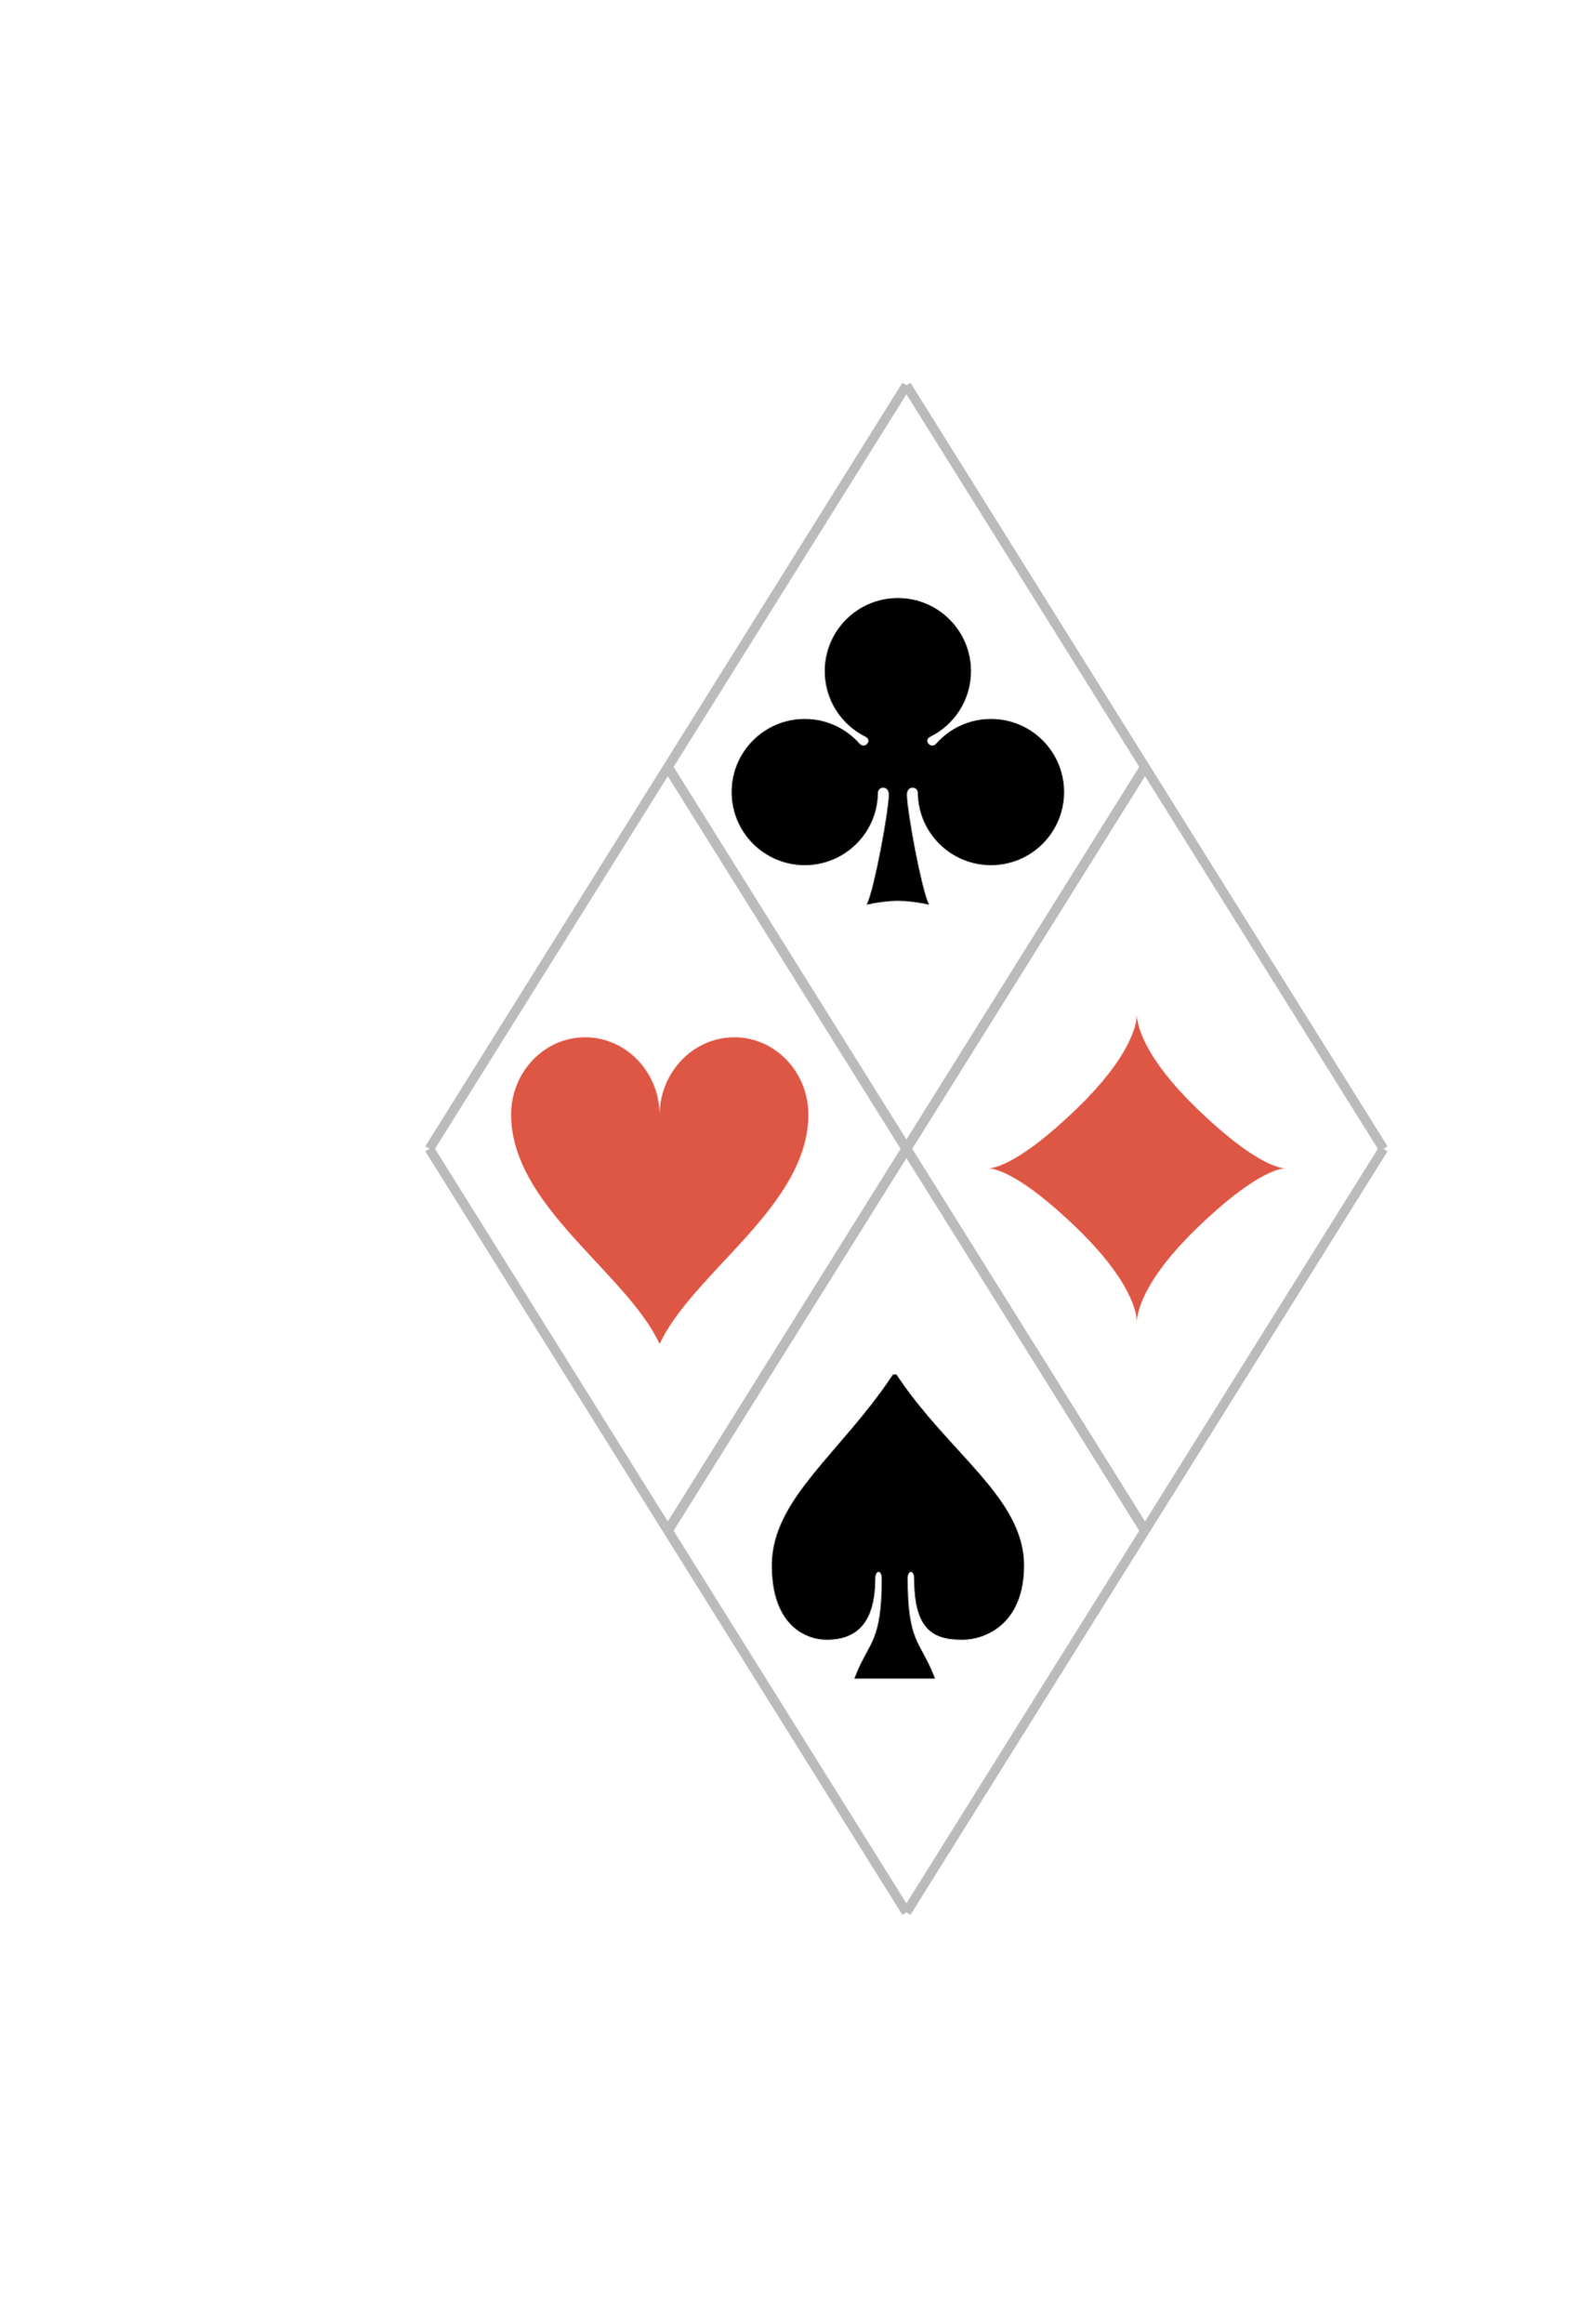
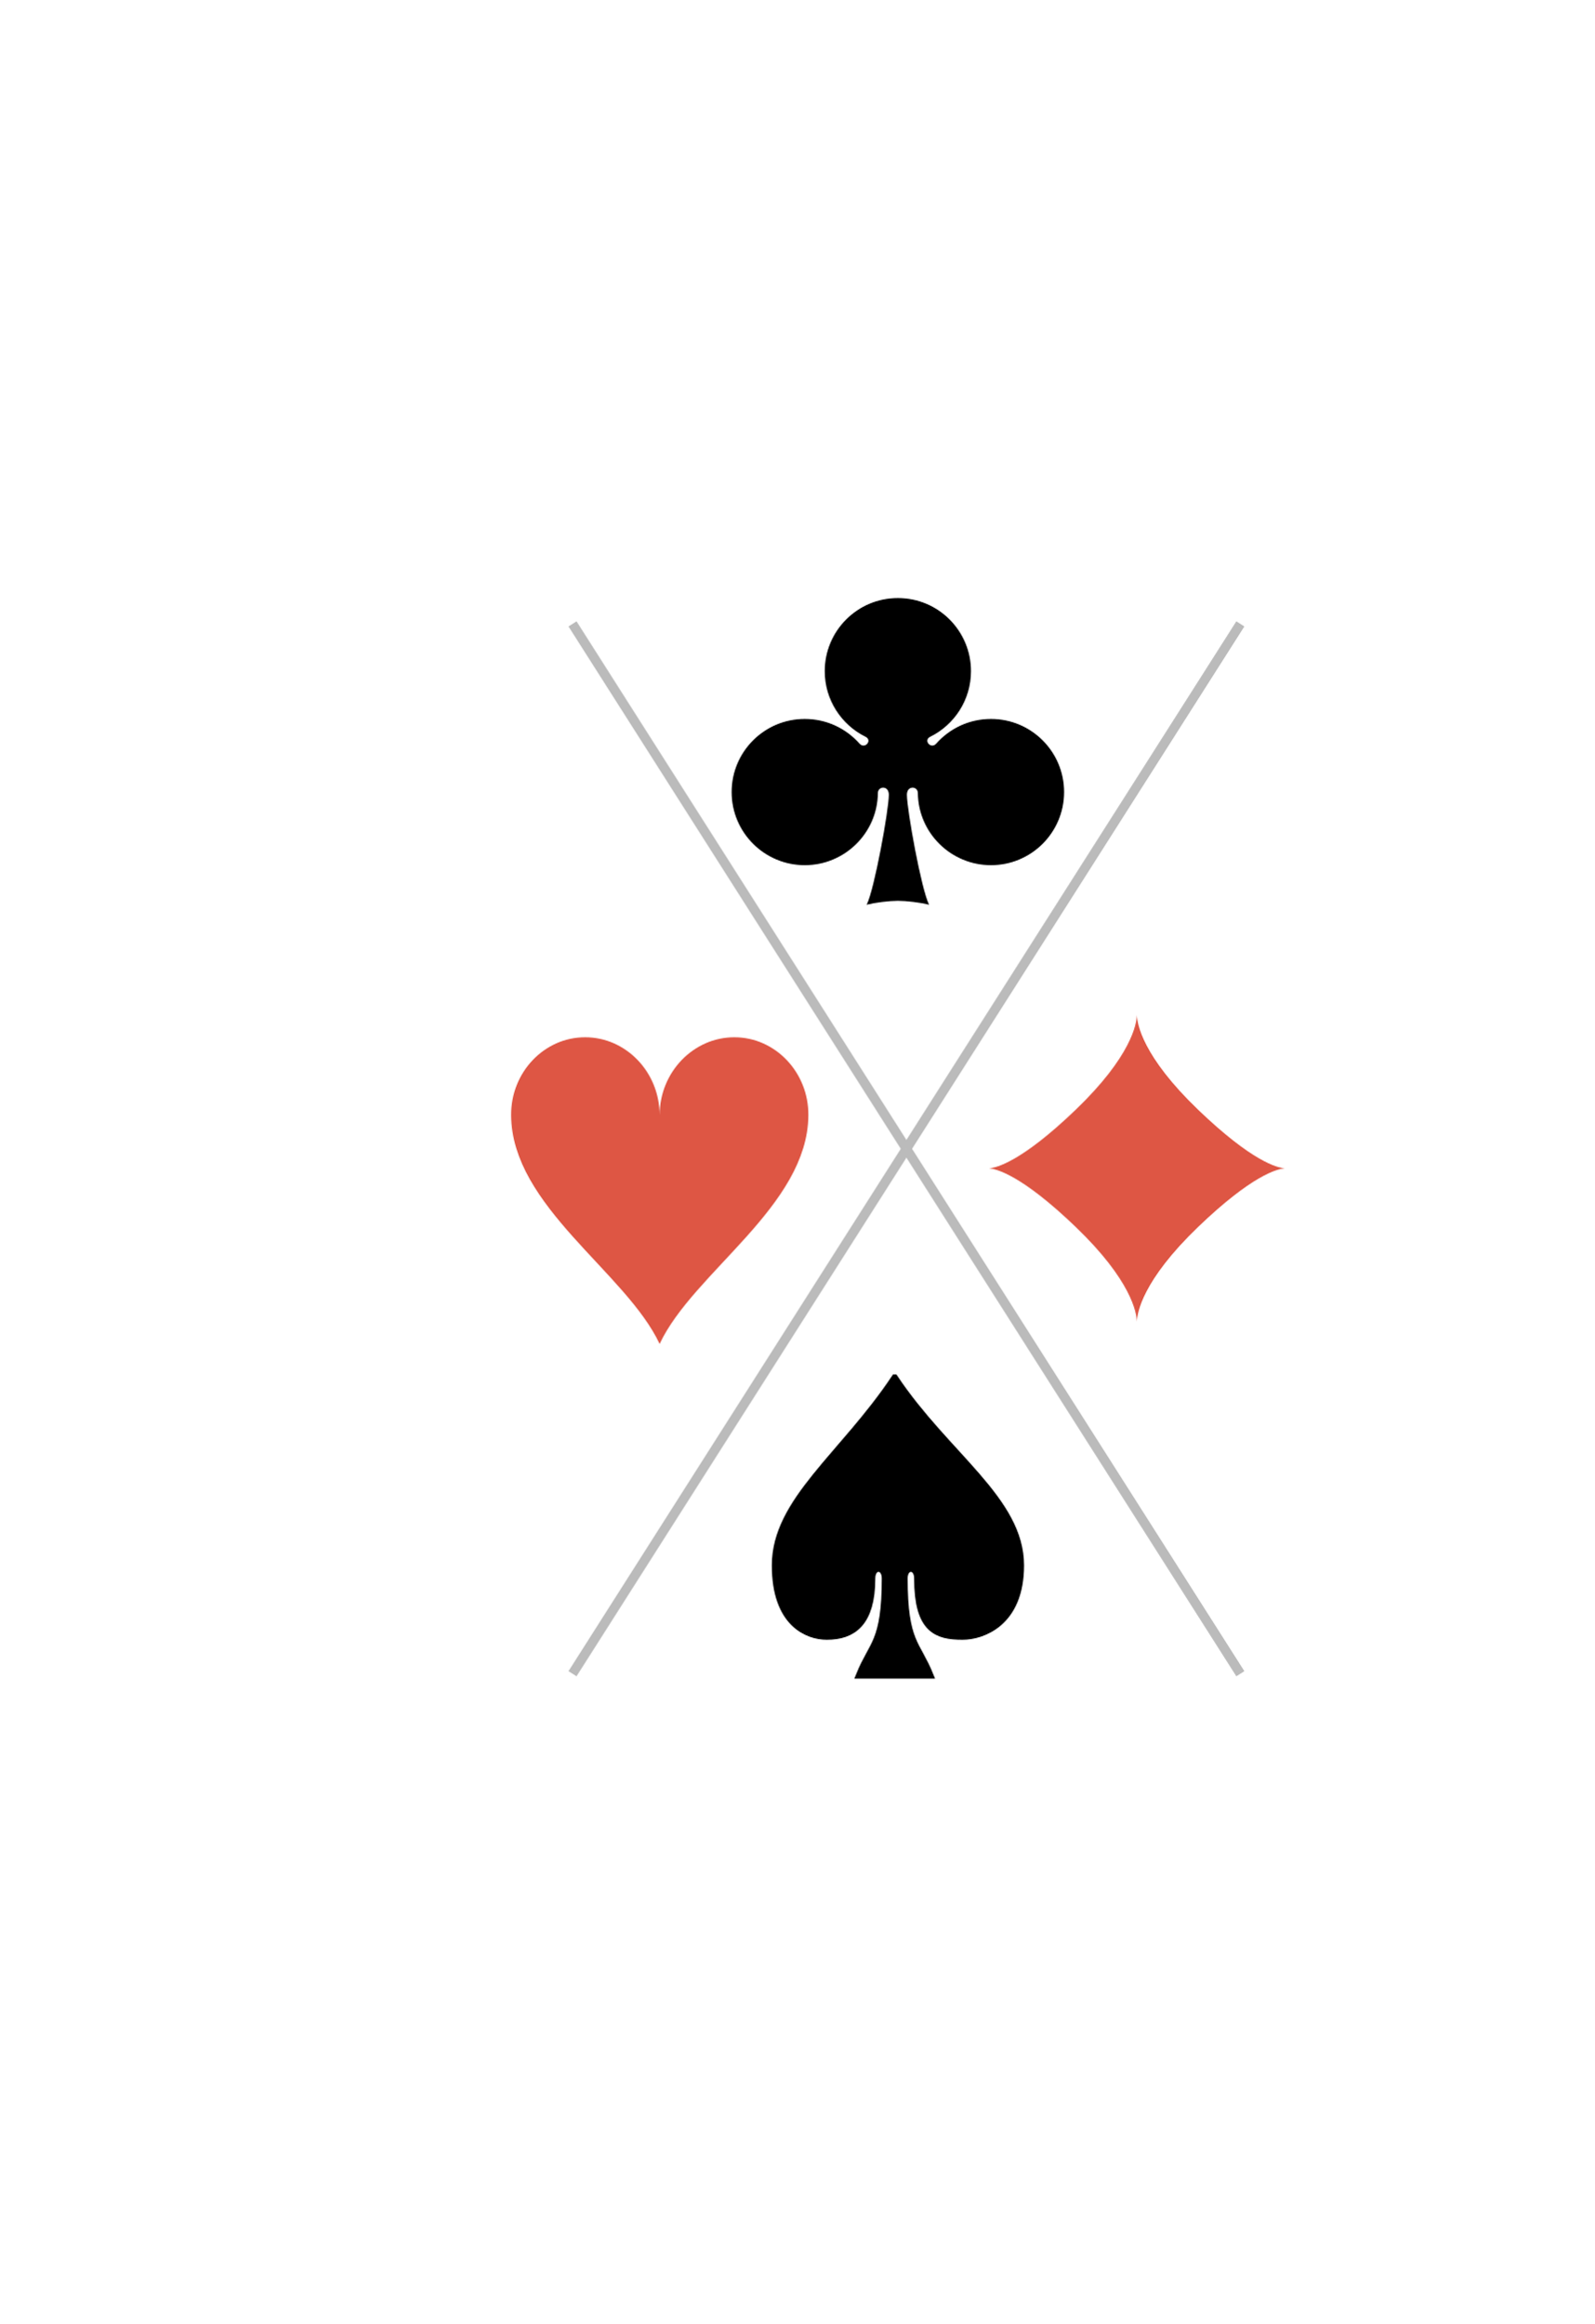
<svg xmlns="http://www.w3.org/2000/svg" xmlns:xlink="http://www.w3.org/1999/xlink" width="208" height="303" viewBox="0 0 167.086 242.667" xml:space="preserve" id="svg2" version="1.0">
  <defs id="defs88">
    <linearGradient id="linearGradient4561">
      <stop offset="0" id="stop4563" style="stop-color:#de5644;stop-opacity:1" />
      <stop id="stop4569" offset="0.5" style="stop-color:#da4531;stop-opacity:1" />
      <stop offset="1" id="stop4565" style="stop-color:#ce3a28;stop-opacity:1" />
    </linearGradient>
    <linearGradient id="linearGradient4551">
      <stop offset="0" id="stop4553" style="stop-color:#0aa561;stop-opacity:1" />
      <stop id="stop4559" offset="0.5" style="stop-color:#009b58;stop-opacity:1" />
      <stop offset="1" id="stop4555" style="stop-color:#00914b;stop-opacity:1" />
    </linearGradient>
    <linearGradient id="linearGradient4535">
      <stop offset="0" id="stop4537" style="stop-color:#1a6fef;stop-opacity:1" />
      <stop id="stop4547" offset="0.25" style="stop-color:#1e72ef;stop-opacity:1" />
      <stop id="stop4545" offset="0.5" style="stop-color:#166bec;stop-opacity:1" />
      <stop id="stop4543" offset="0.75" style="stop-color:#1267e9;stop-opacity:1" />
      <stop offset="1" id="stop4539" style="stop-color:#1063e5;stop-opacity:0.87" />
    </linearGradient>
    <linearGradient id="linearGradient4525">
      <stop offset="0" id="stop4527" style="stop-color:#ffc01a;stop-opacity:1" />
      <stop id="stop4533" offset="0.5" style="stop-color:#ffba03;stop-opacity:1" />
      <stop offset="1" id="stop4529" style="stop-color:#ffb300;stop-opacity:1" />
    </linearGradient>
    <linearGradient id="linearGradient4511">
      <stop offset="0" id="stop4513" style="stop-color:#de5744;stop-opacity:1" />
      <stop id="stop4523" offset="0.5" style="stop-color:#db4632;stop-opacity:1" />
      <stop offset="1" id="stop4515" style="stop-color:#d13d29;stop-opacity:1" />
    </linearGradient>
    <linearGradient id="linearGradient4501">
      <stop offset="0" id="stop4503" style="stop-color:#196eef;stop-opacity:1" />
      <stop id="stop4509" offset="0.5" style="stop-color:#186dee;stop-opacity:1" />
      <stop offset="1" id="stop4505" style="stop-color:#1065e7;stop-opacity:1" />
    </linearGradient>
    <linearGradient xlink:href="#linearGradient4501" id="linearGradient4507" x1="-4561.09" y1="2932" x2="-4561.09" y2="3070.15" gradientUnits="userSpaceOnUse" gradientTransform="matrix(1.35086,0,0,1.35086,1626.556,-1095.502)" />
    <linearGradient xlink:href="#linearGradient4511" id="linearGradient4517" x1="-4444.64" y1="2978.97" x2="-4444.64" y2="3068.3" gradientUnits="userSpaceOnUse" gradientTransform="matrix(1.35086,0,0,1.35086,1626.556,-1095.502)" />
    <linearGradient xlink:href="#linearGradient4525" id="linearGradient4531" x1="-4342.5" y1="2979.15" x2="-4342.5" y2="3068.11" gradientUnits="userSpaceOnUse" gradientTransform="matrix(1.35086,0,0,1.35086,1626.556,-1095.502)" />
    <linearGradient xlink:href="#linearGradient4535" id="linearGradient4541" x1="-4248.93" y1="2978.97" x2="-4248.93" y2="3122.4" gradientUnits="userSpaceOnUse" gradientTransform="matrix(1.35086,0,0,1.35086,1626.556,-1095.502)" />
    <linearGradient xlink:href="#linearGradient4551" id="linearGradient4557" x1="-4184.29" y1="2934.51" x2="-4184.29" y2="3065.79" gradientUnits="userSpaceOnUse" gradientTransform="matrix(1.35086,0,0,1.35086,1626.556,-1095.502)" />
    <linearGradient xlink:href="#linearGradient4561" id="linearGradient4567" x1="-4118.39" y1="2978.97" x2="-4118.39" y2="3068.11" gradientUnits="userSpaceOnUse" gradientTransform="matrix(1.344583,0,0,1.344583,1640.627,-995.3663)" />
    <linearGradient xlink:href="#linearGradient4561" id="linearGradient3411" gradientUnits="userSpaceOnUse" gradientTransform="matrix(1.36796,0,0,1.36796,1681.702,-1110.192)" x1="-4118.39" y1="2978.97" x2="-4118.39" y2="3068.11" />
  </defs>
  <path style="fill:url(#linearGradient3411);fill-opacity:1;stroke:none;stroke-width:1.5;stroke-linecap:round;stroke-linejoin:round;stroke-miterlimit:4;stroke-dasharray:none;stroke-opacity:1" d="m 119.157,105.981 c -0.026,0.907 -0.565,4.309 -6.431,9.94 -5.646,5.419 -8.283,6.069 -9.075,6.126 0.792,0.057 3.429,0.708 9.075,6.126 5.867,5.63 6.405,9.032 6.431,9.94 0.026,-0.907 0.565,-4.309 6.431,-9.94 5.646,-5.419 8.283,-6.069 9.075,-6.126 -0.792,-0.057 -3.429,-0.708 -9.075,-6.126 -5.867,-5.63 -6.405,-9.032 -6.431,-9.94 z" id="path2243" />
-   <path id="b" d="m 61.312,108.313 c -4.288,0.009 -7.775,3.674 -7.746,8.17 0.06,9.535 12.036,16.431 15.566,23.962 3.531,-7.531 15.531,-14.427 15.591,-23.962 0.029,-4.496 -3.458,-8.161 -7.746,-8.17 -4.287,-0.009 -7.832,3.64 -7.845,8.145 -0.013,-4.505 -3.534,-8.154 -7.82,-8.145 z" style="fill:url(#linearGradient4567)" />
+   <g id="heart" transform="translate(0,0)">
+     <path id="b" d="m 61.312,108.313 c -4.288,0.009 -7.775,3.674 -7.746,8.17 0.06,9.535 12.036,16.431 15.566,23.962 3.531,-7.531 15.531,-14.427 15.591,-23.962 0.029,-4.496 -3.458,-8.161 -7.746,-8.17 -4.287,-0.009 -7.832,3.64 -7.845,8.145 -0.013,-4.505 -3.534,-8.154 -7.82,-8.145 z" style="fill:url(#linearGradient4567)" />
+     <animateTransform id="heart-move-left" attributeName="transform" attributeType="XML" type="translate" fill="freeze" from="0 0" to="-50 0" dur="0.5s" />
+     <animateTransform id="heart-move-up" begin="heart-move-left.end + 0.1" attributeName="transform" attributeType="XML" type="translate" fill="freeze" from="-50 0" to="25 -85" dur="1s" />
+     <animateTransform id="heart-move-down" begin="heart-move-up.end + 0.1" attributeName="transform" attributeType="XML" type="translate" fill="freeze" from="25 -85" to="25 -45" dur="0.5s" />
+   </g>
  <path style="fill:#000000;fill-opacity:1;stroke:none;stroke-width:2;stroke-linecap:square;stroke-linejoin:round;stroke-miterlimit:3.999;stroke-dasharray:none;stroke-opacity:1" d="m 94.105,62.289 c -4.23,0 -7.665,3.435 -7.665,7.665 1e-5,3.013 1.74,5.62 4.271,6.87 0.762,0.376 -0.07,1.35 -0.629,0.719 -1.405,-1.585 -3.454,-2.585 -5.737,-2.585 -4.23,0 -7.665,3.435 -7.665,7.665 0,4.23 3.435,7.658 7.665,7.658 4.197,0 7.621,-3.376 7.665,-7.561 0.008,-0.742 1.147,-0.819 1.147,0.18 0,1.573 -1.512,9.929 -2.322,11.522 0.884,-0.223 2.357,-0.408 3.269,-0.408 0.912,0 2.385,0.185 3.269,0.408 -0.81,-1.593 -2.322,-9.948 -2.322,-11.522 0,-0.999 1.139,-0.922 1.147,-0.18 0.044,4.185 3.468,7.561 7.665,7.561 4.23,0 7.665,-3.428 7.665,-7.658 0,-4.23 -3.435,-7.665 -7.665,-7.665 -2.283,0 -4.332,1 -5.737,2.585 -0.559,0.631 -1.391,-0.343 -0.629,-0.719 2.532,-1.25 4.271,-3.857 4.271,-6.87 0,-4.23 -3.435,-7.665 -7.665,-7.665 z" id="path3211" />
  <path style="fill:#000000;fill-opacity:1;fill-rule:evenodd;stroke:#000000;stroke-width:0.678px;stroke-linecap:butt;stroke-linejoin:miter;stroke-opacity:1" d="m 93.772,143.988 c -5.423,8.134 -12.541,12.88 -12.541,19.658 0,6.101 3.389,7.457 5.423,7.457 2.711,0 4.745,-1.356 4.745,-6.101 0,-1.356 1.356,-1.356 1.356,0 0,6.779 -1.356,6.779 -2.711,10.168 l 7.457,0 c -1.356,-3.389 -2.711,-3.389 -2.711,-10.168 0,-1.356 1.356,-1.356 1.356,0 0,5.423 2.034,6.101 4.745,6.101 2.034,0 6.101,-1.356 6.101,-7.457 0,-6.867 -7.796,-11.524 -13.218,-19.658 z" id="path4012" />
-   <g style="stroke:#bbbbbb" id="g43" transform="translate(70,120)">
-     <line x1="0" y1="40" x2="25" y2="0" id="line45" />
-     <line x1="50" y1="40" x2="25" y2="0" id="line47" />
-     <line x1="0" y1="40" x2="25" y2="80" id="line49" />
-     <line x1="50" y1="40" x2="25" y2="80" id="line51" />
+   <g style="stroke:#bbbbbb" id="g43-6" transform="translate(95,80)">
+     <line x1="0" y1="40" x2="35" y2="-15" id="line45-6" />
+     <line x1="0" y1="40" x2="35" y2="95" id="line49-74" />
  </g>
  <g style="stroke:#bbbbbb" id="g43-0" transform="translate(45,80)">
-     <line x1="0" y1="40" x2="25" y2="0" id="line45-1" />
-     <line x1="50" y1="40" x2="25" y2="0" id="line47-1" />
-     <line x1="0" y1="40" x2="25" y2="80" id="line49-1" />
-     <line x1="50" y1="40" x2="25" y2="80" id="line51-8" />
-   </g>
-   <g style="stroke:#bbbbbb" id="g43-1" transform="translate(70,40)">
-     <line x1="0" y1="40" x2="25" y2="0" id="line45-9" />
-     <line x1="50" y1="40" x2="25" y2="0" id="line47-6" />
-     <line x1="0" y1="40" x2="25" y2="80" id="line49-7" />
-     <line x1="50" y1="40" x2="25" y2="80" id="line51-4" />
-   </g>
-   <g style="stroke:#bbbbbb" id="g43-6" transform="translate(95,80)">
-     <line x1="0" y1="40" x2="25" y2="0" id="line45-6" />
-     <line x1="50" y1="40" x2="25" y2="0" id="line47-5" />
-     <line x1="0" y1="40" x2="25" y2="80" id="line49-74" />
-     <line x1="50" y1="40" x2="25" y2="80" id="line51-5" />
+     <line x1="50" y1="40" x2="15" y2="-15" id="line47-1" />
+     <line x1="50" y1="40" x2="15" y2="95" id="line51-8" />
  </g>
</svg>
